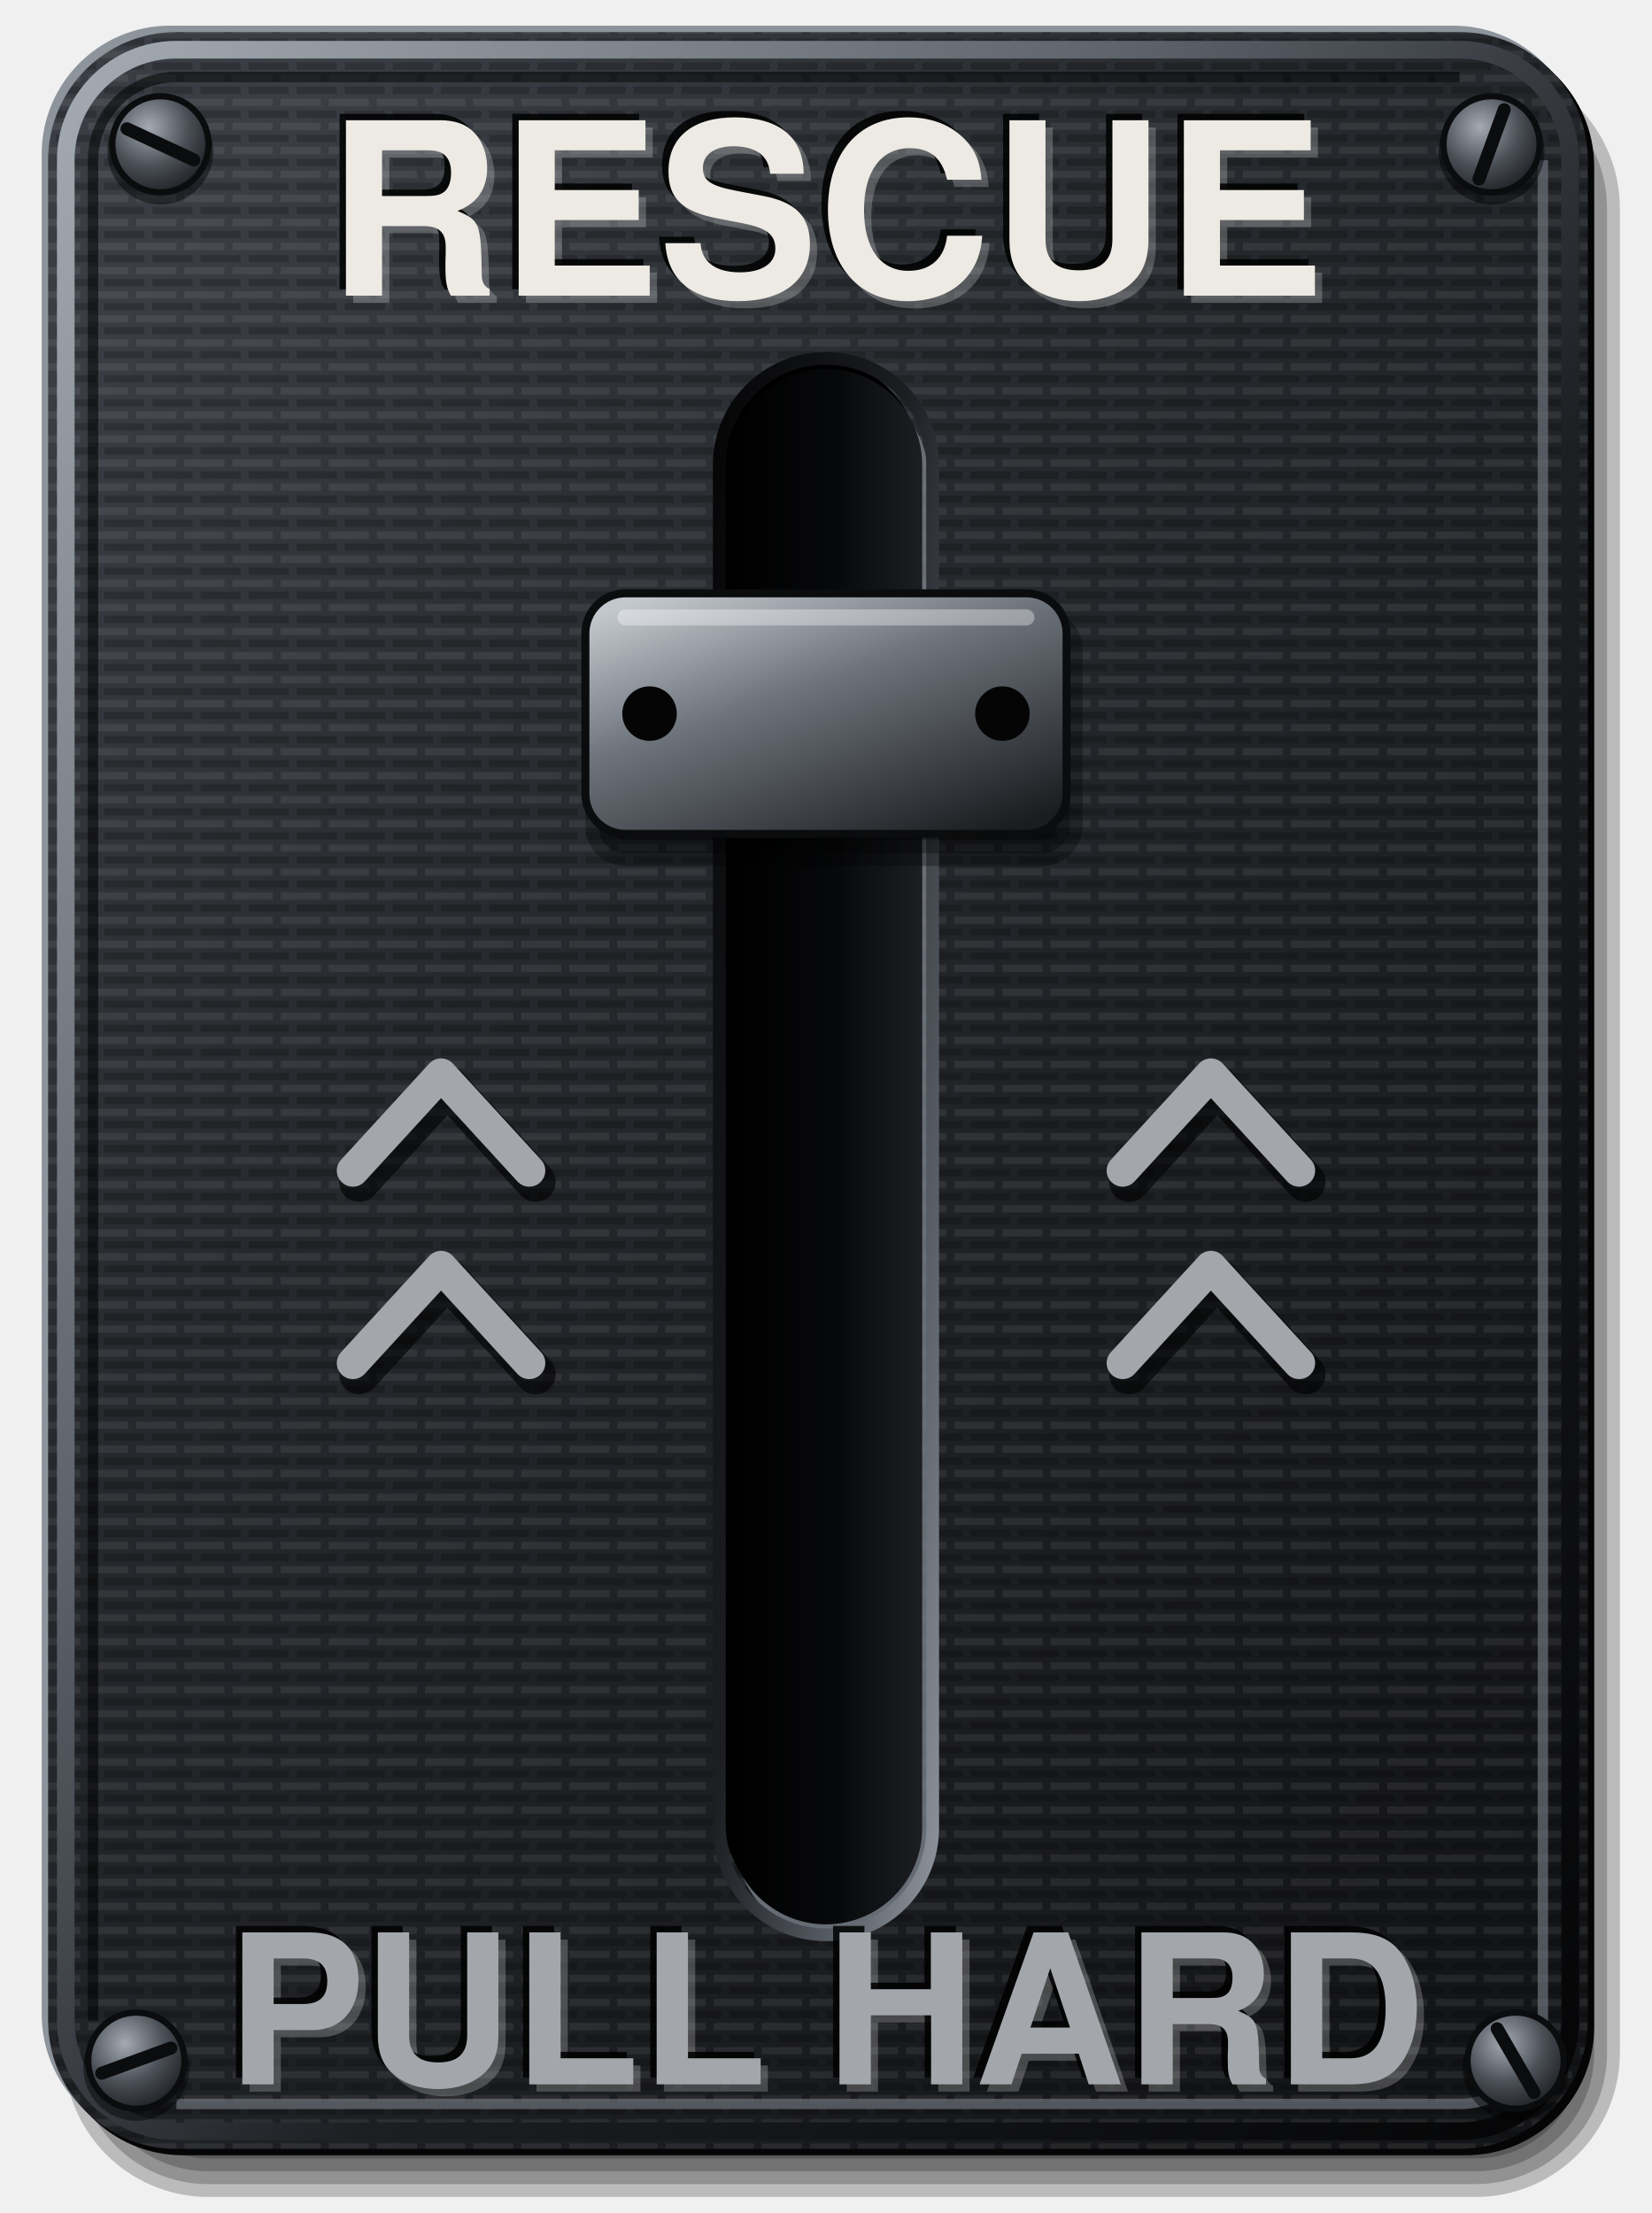
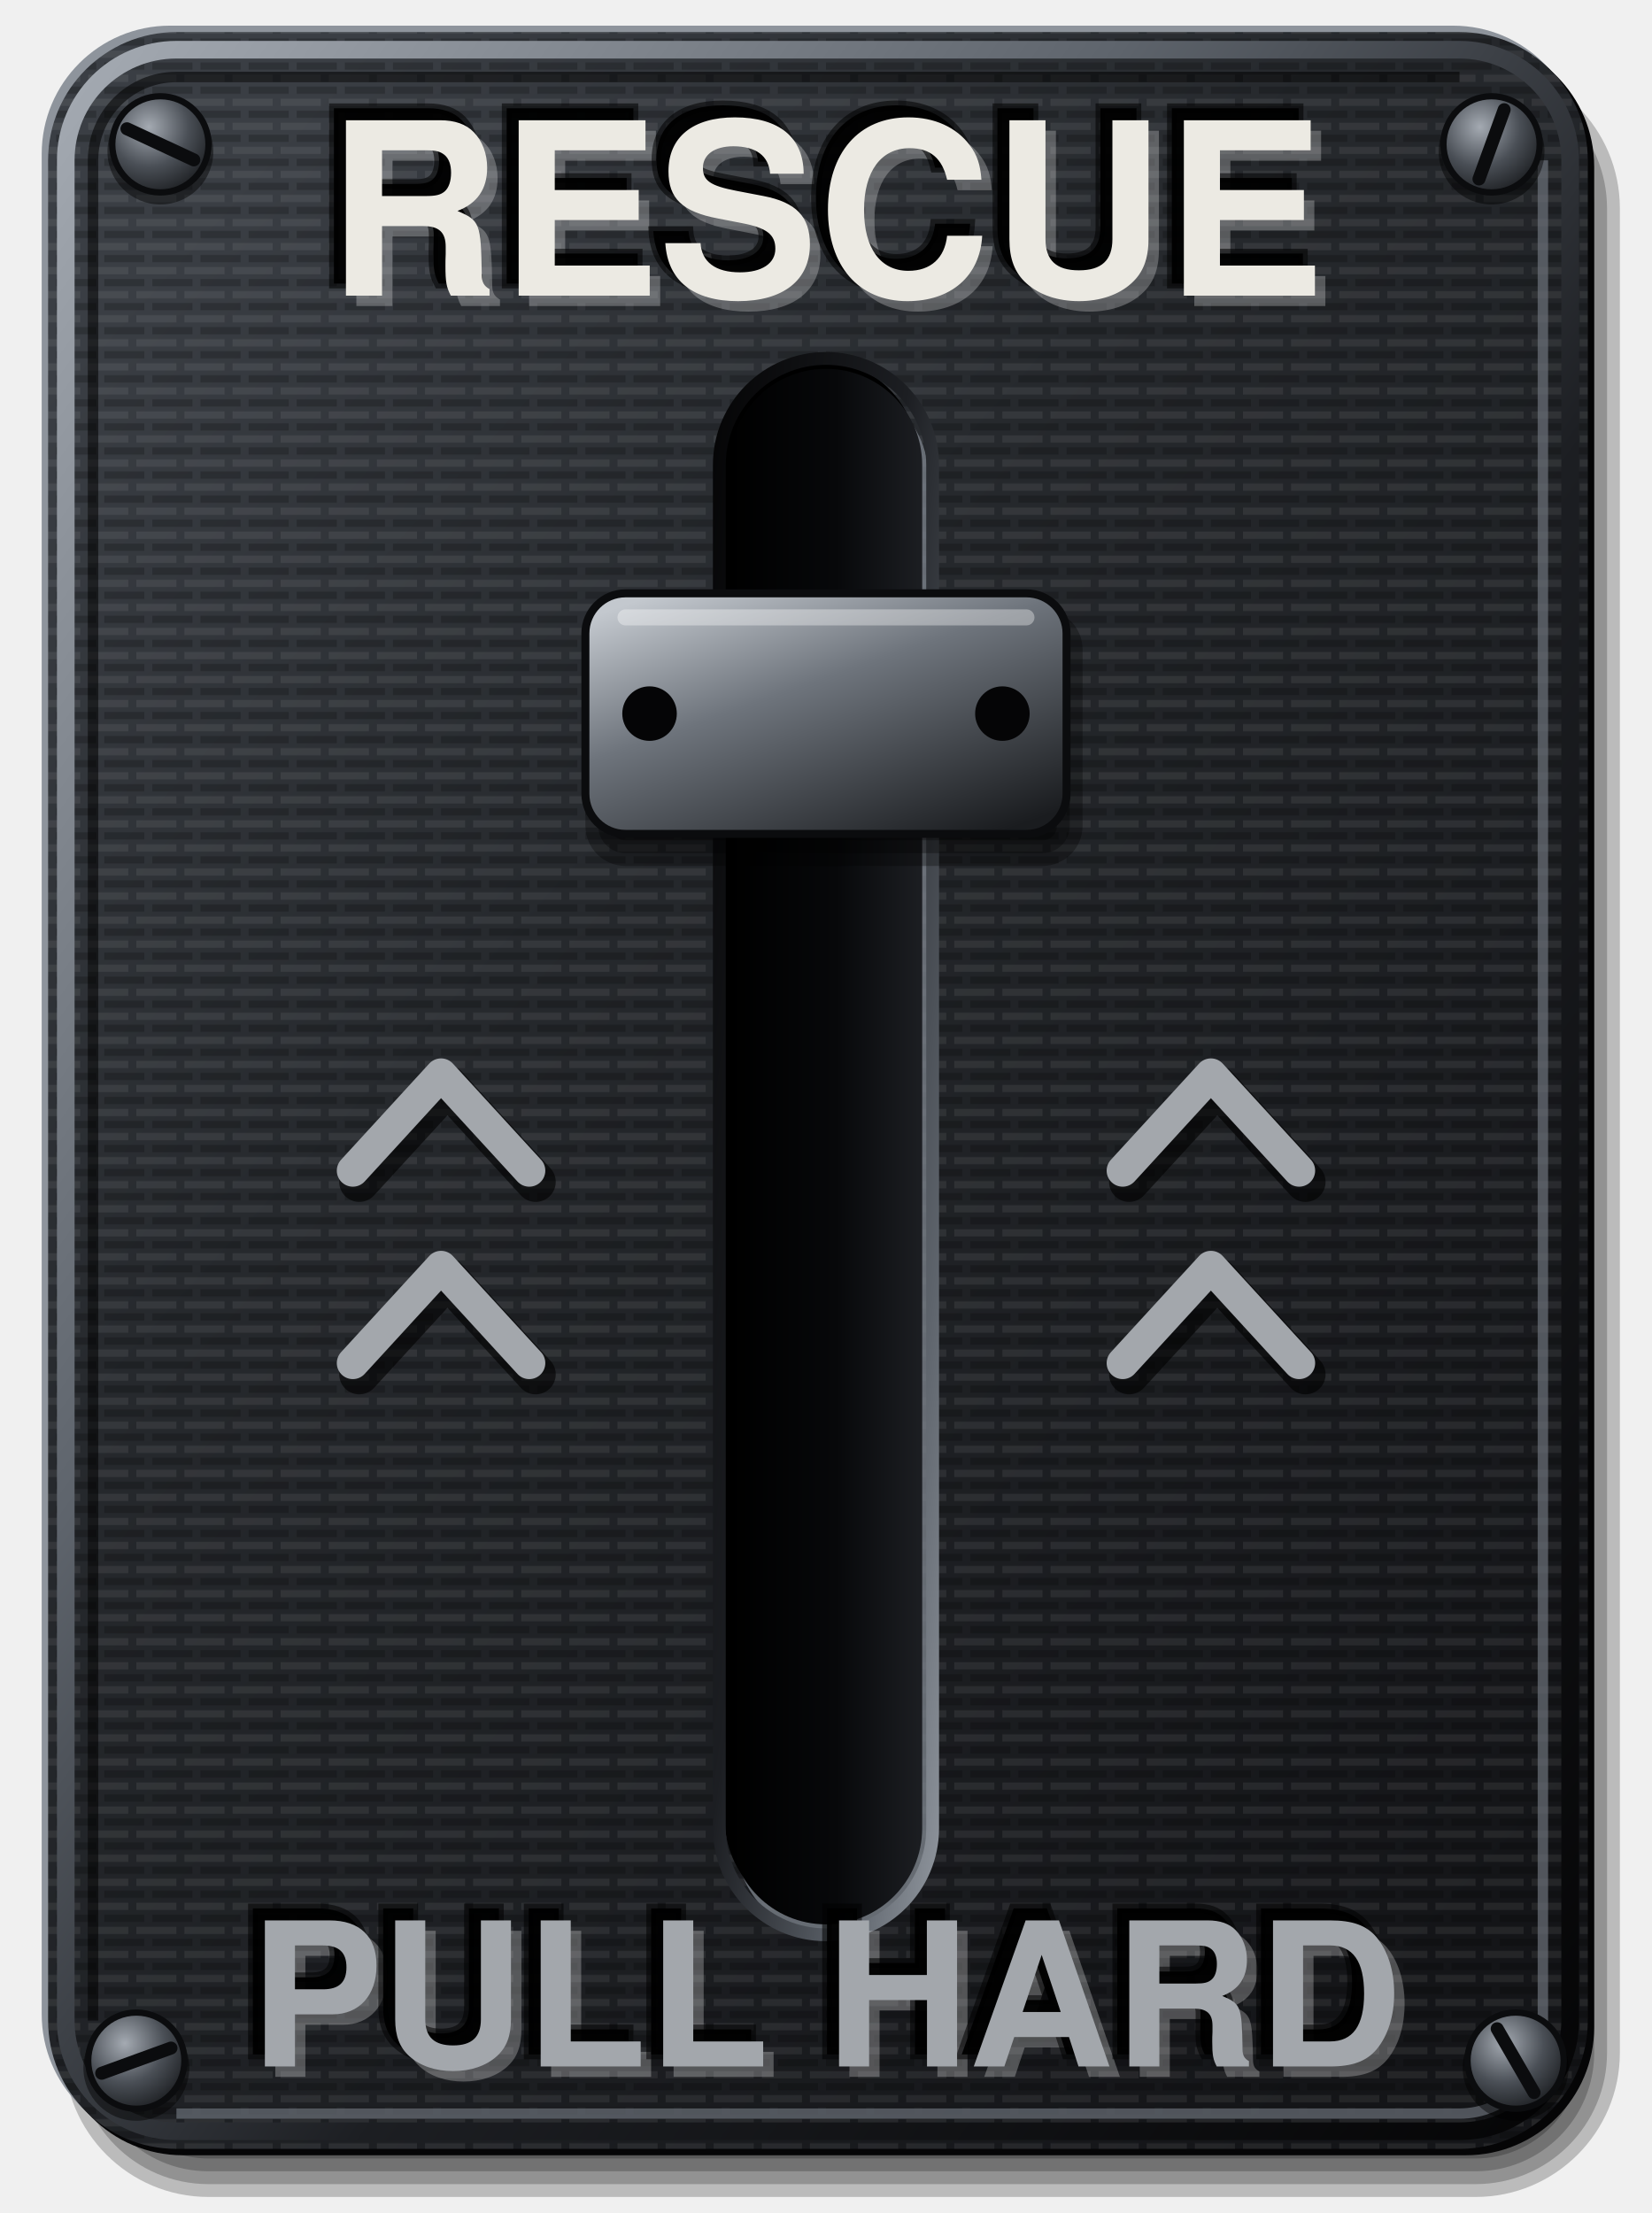
<svg xmlns="http://www.w3.org/2000/svg" viewBox="0 0 206 276" width="206" height="276">
  <defs>
    <linearGradient id="a" x1="0.15" y1="0.05" x2="0.85" y2="0.95">
      <stop offset="0" stop-color="#3A3E44" />
      <stop offset="0.35" stop-color="#26292D" />
      <stop offset="1" stop-color="#141518" />
    </linearGradient>
    <linearGradient id="b" x1="0" y1="0" x2="1" y2="0">
      <stop offset="0" stop-color="#000" />
      <stop offset="0.55" stop-color="#07080A" />
      <stop offset="1" stop-color="#1C1E22" />
    </linearGradient>
    <radialGradient id="e" cx="0.38" cy="0.32" r="0.75">
      <stop offset="0" stop-color="#A4AAB2" />
      <stop offset="0.55" stop-color="#4A4F56" />
      <stop offset="1" stop-color="#1A1C1F" />
    </radialGradient>
    <linearGradient id="g" x1="0.15" y1="0" x2="0.85" y2="1">
      <stop offset="0" stop-color="#C3C8CE" />
      <stop offset="0.4" stop-color="#6E747C" />
      <stop offset="1" stop-color="#1A1C1F" />
    </linearGradient>
    <linearGradient id="cf" x1="0" y1="0" x2="1" y2="1">
      <stop offset="0" stop-color="#A4AAB2" />
      <stop offset="0.35" stop-color="#5E646C" />
      <stop offset="0.6" stop-color="#1C1E22" />
      <stop offset="1" stop-color="#050506" />
    </linearGradient>
    <linearGradient id="rl" x1="0" y1="0" x2="1" y2="1">
      <stop offset="0" stop-color="#050506" />
      <stop offset="0.45" stop-color="#1C1E22" />
      <stop offset="0.8" stop-color="#5E646C" />
      <stop offset="1" stop-color="#8E949C" />
    </linearGradient>
    <pattern id="pt" width="6" height="3" patternUnits="userSpaceOnUse">
      <path d="M0 0.75H4M5 0.75H6" stroke="#FFFFFF" stroke-opacity="0.07" stroke-width="0.9" />
      <path d="M1 2.25H6" stroke="#000" stroke-opacity="0.2" stroke-width="0.9" />
    </pattern>
  </defs>
  <rect x="8.0" y="8.0" width="194.0" height="266.0" rx="18.0" fill="#000" fill-opacity="0.22" />
  <rect x="9.6" y="9.6" width="190.8" height="262.8" rx="16.4" fill="#000" fill-opacity="0.22" />
  <rect x="11.2" y="11.2" width="187.6" height="259.6" rx="14.8" fill="#000" fill-opacity="0.22" />
  <rect x="12.8" y="12.8" width="184.4" height="256.4" rx="13.2" fill="#000" fill-opacity="0.22" />
  <rect x="5.2" y="3.2" width="192" height="264" rx="16" fill="#8E949C" />
  <rect x="6.8" y="4.8" width="192" height="264" rx="16" fill="#050506" />
  <rect x="6" y="4" width="192" height="264" rx="16" fill="url(#a)" />
  <rect x="6" y="4" width="192" height="264" rx="16" fill="url(#pt)" />
  <rect x="8.2" y="6.2" width="187.6" height="259.6" rx="13.8" fill="none" stroke="url(#cf)" stroke-width="2.2" />
  <path d="M11.6 252V20A10.4 10.4 0 0 1 22 9.6H182" fill="none" stroke="#000" stroke-opacity="0.55" stroke-width="1.3" />
-   <path d="M192.4 20V252A10.4 10.4 0 0 1 182 262.4H22" fill="none" stroke="#6B717A" stroke-opacity="0.7" stroke-width="1.3" />
+   <path d="M192.4 20V253.2A10.4 10.4 0 0 1 182 263.6H22" fill="none" stroke="#6B717A" stroke-opacity="0.7" stroke-width="1.3" />
  <circle cx="20" cy="18.9" r="6.6" fill="#000" fill-opacity="0.45" />
  <circle cx="20" cy="18" r="6" fill="url(#e)" stroke="#0B0C0E" stroke-width="0.78" />
  <line x1="15.83" y1="16.06" x2="24.17" y2="19.94" stroke="#0B0C0E" stroke-width="1.62" stroke-linecap="round" />
  <circle cx="186" cy="18.9" r="6.6" fill="#000" fill-opacity="0.45" />
  <circle cx="186" cy="18" r="6" fill="url(#e)" stroke="#0B0C0E" stroke-width="0.78" />
  <line x1="187.57" y1="13.68" x2="184.43" y2="22.32" stroke="#0B0C0E" stroke-width="1.62" stroke-linecap="round" />
  <circle cx="17" cy="257.9" r="6.6" fill="#000" fill-opacity="0.45" />
  <circle cx="17" cy="257" r="6" fill="url(#e)" stroke="#0B0C0E" stroke-width="0.78" />
  <line x1="21.32" y1="255.43" x2="12.68" y2="258.57" stroke="#0B0C0E" stroke-width="1.62" stroke-linecap="round" />
  <circle cx="189" cy="257.9" r="6.6" fill="#000" fill-opacity="0.45" />
  <circle cx="189" cy="257" r="6" fill="url(#e)" stroke="#0B0C0E" stroke-width="0.78" />
  <line x1="186.70" y1="253.02" x2="191.30" y2="260.98" stroke="#0B0C0E" stroke-width="1.62" stroke-linecap="round" />
  <rect x="91.8" y="47.6" width="24" height="194" rx="12" fill="#7A8088" fill-opacity="0.8" />
  <rect x="90.4" y="45" width="24" height="194" rx="12" fill="#000" />
  <rect x="91" y="46" width="24" height="194" rx="12" fill="url(#b)" />
  <rect x="89.7" y="44.7" width="26.6" height="196.6" rx="13.3" fill="none" stroke="url(#rl)" stroke-width="1.6" />
  <path d="M44 146L55 134L66 146" fill="none" stroke="#000" stroke-opacity="0.6" stroke-width="5" stroke-linecap="round" stroke-linejoin="round" transform="translate(0.8 1.4)" />
  <path d="M44 146L55 134L66 146" fill="none" stroke="#A3A7AC" stroke-width="4" stroke-linecap="round" stroke-linejoin="round" />
  <path d="M140 146L151 134L162 146" fill="none" stroke="#000" stroke-opacity="0.6" stroke-width="5" stroke-linecap="round" stroke-linejoin="round" transform="translate(0.8 1.4)" />
  <path d="M140 146L151 134L162 146" fill="none" stroke="#A3A7AC" stroke-width="4" stroke-linecap="round" stroke-linejoin="round" />
  <path d="M44 170L55 158L66 170" fill="none" stroke="#000" stroke-opacity="0.6" stroke-width="5" stroke-linecap="round" stroke-linejoin="round" transform="translate(0.8 1.4)" />
  <path d="M44 170L55 158L66 170" fill="none" stroke="#A3A7AC" stroke-width="4" stroke-linecap="round" stroke-linejoin="round" />
  <path d="M140 170L151 158L162 170" fill="none" stroke="#000" stroke-opacity="0.6" stroke-width="5" stroke-linecap="round" stroke-linejoin="round" transform="translate(0.8 1.4)" />
  <path d="M140 170L151 158L162 170" fill="none" stroke="#A3A7AC" stroke-width="4" stroke-linecap="round" stroke-linejoin="round" />
  <rect x="73.0" y="76.0" width="62.0" height="32.0" rx="5.0" fill="#000" fill-opacity="0.3" />
  <rect x="74.6" y="77.6" width="58.8" height="28.8" rx="3.4" fill="#000" fill-opacity="0.3" />
  <rect x="76.2" y="79.2" width="55.6" height="25.6" rx="1.8" fill="#000" fill-opacity="0.3" />
  <rect x="73" y="74" width="60" height="30" rx="5" fill="url(#g)" stroke="#0B0C0E" stroke-width="1" />
  <rect x="77" y="76" width="52" height="2" rx="1" fill="#FFFFFF" fill-opacity="0.35" />
  <circle cx="81" cy="89.0" r="3.4" fill="#050506" />
  <circle cx="125" cy="89.0" r="3.4" fill="#050506" />
-   <text data-decor="" x="103.9" y="30.9" font-size="30" font-family="Helvetica, Arial, sans-serif" font-weight="bold" fill="#FFFFFF" fill-opacity="0.22" text-anchor="middle" dominant-baseline="central">RESCUE</text>
-   <text data-decor="" x="102.2" y="29.2" font-size="30" font-family="Helvetica, Arial, sans-serif" font-weight="bold" fill="#000" fill-opacity="0.85" text-anchor="middle" dominant-baseline="central">RESCUE</text>
+   <text data-decor="" x="104.3" y="31.3" font-size="30" font-family="Helvetica, Arial, sans-serif" font-weight="bold" text-anchor="middle" dominant-baseline="central" fill="#FFFFFF" fill-opacity="0.26">RESCUE</text>
+   <text data-decor="" x="101.5" y="28.5" font-size="30" font-family="Helvetica, Arial, sans-serif" font-weight="bold" text-anchor="middle" dominant-baseline="central" fill="#000" fill-opacity="0.95" stroke="#000" stroke-opacity="0.55" stroke-width="1.2">RESCUE</text>
  <text x="103" y="30" font-size="30" font-family="Helvetica, Arial, sans-serif" font-weight="bold" fill="#ECEAE3" text-anchor="middle" dominant-baseline="central">RESCUE</text>
-   <text data-decor="" x="103.9" y="254.9" font-size="26" font-family="Helvetica, Arial, sans-serif" font-weight="bold" fill="#FFFFFF" fill-opacity="0.22" text-anchor="middle" dominant-baseline="central">PULL HARD</text>
-   <text data-decor="" x="102.2" y="253.2" font-size="26" font-family="Helvetica, Arial, sans-serif" font-weight="bold" fill="#000" fill-opacity="0.85" text-anchor="middle" dominant-baseline="central">PULL HARD</text>
-   <text x="103" y="254" font-size="26" font-family="Helvetica, Arial, sans-serif" font-weight="bold" fill="#A3A7AC" text-anchor="middle" dominant-baseline="central">PULL HARD</text>
+   <text data-decor="" x="104.3" y="253.3" font-size="25" font-family="Helvetica, Arial, sans-serif" font-weight="bold" text-anchor="middle" dominant-baseline="central" textLength="132" lengthAdjust="spacingAndGlyphs" fill="#FFFFFF" fill-opacity="0.26">PULL HARD</text>
+   <text data-decor="" x="101.5" y="250.5" font-size="25" font-family="Helvetica, Arial, sans-serif" font-weight="bold" text-anchor="middle" dominant-baseline="central" textLength="132" lengthAdjust="spacingAndGlyphs" fill="#000" fill-opacity="0.95" stroke="#000" stroke-opacity="0.55" stroke-width="1.2">PULL HARD</text>
+   <text x="103" y="252" font-size="25" font-family="Helvetica, Arial, sans-serif" font-weight="bold" fill="#A3A7AC" text-anchor="middle" dominant-baseline="central" textLength="132" lengthAdjust="spacingAndGlyphs">PULL HARD</text>
</svg>
